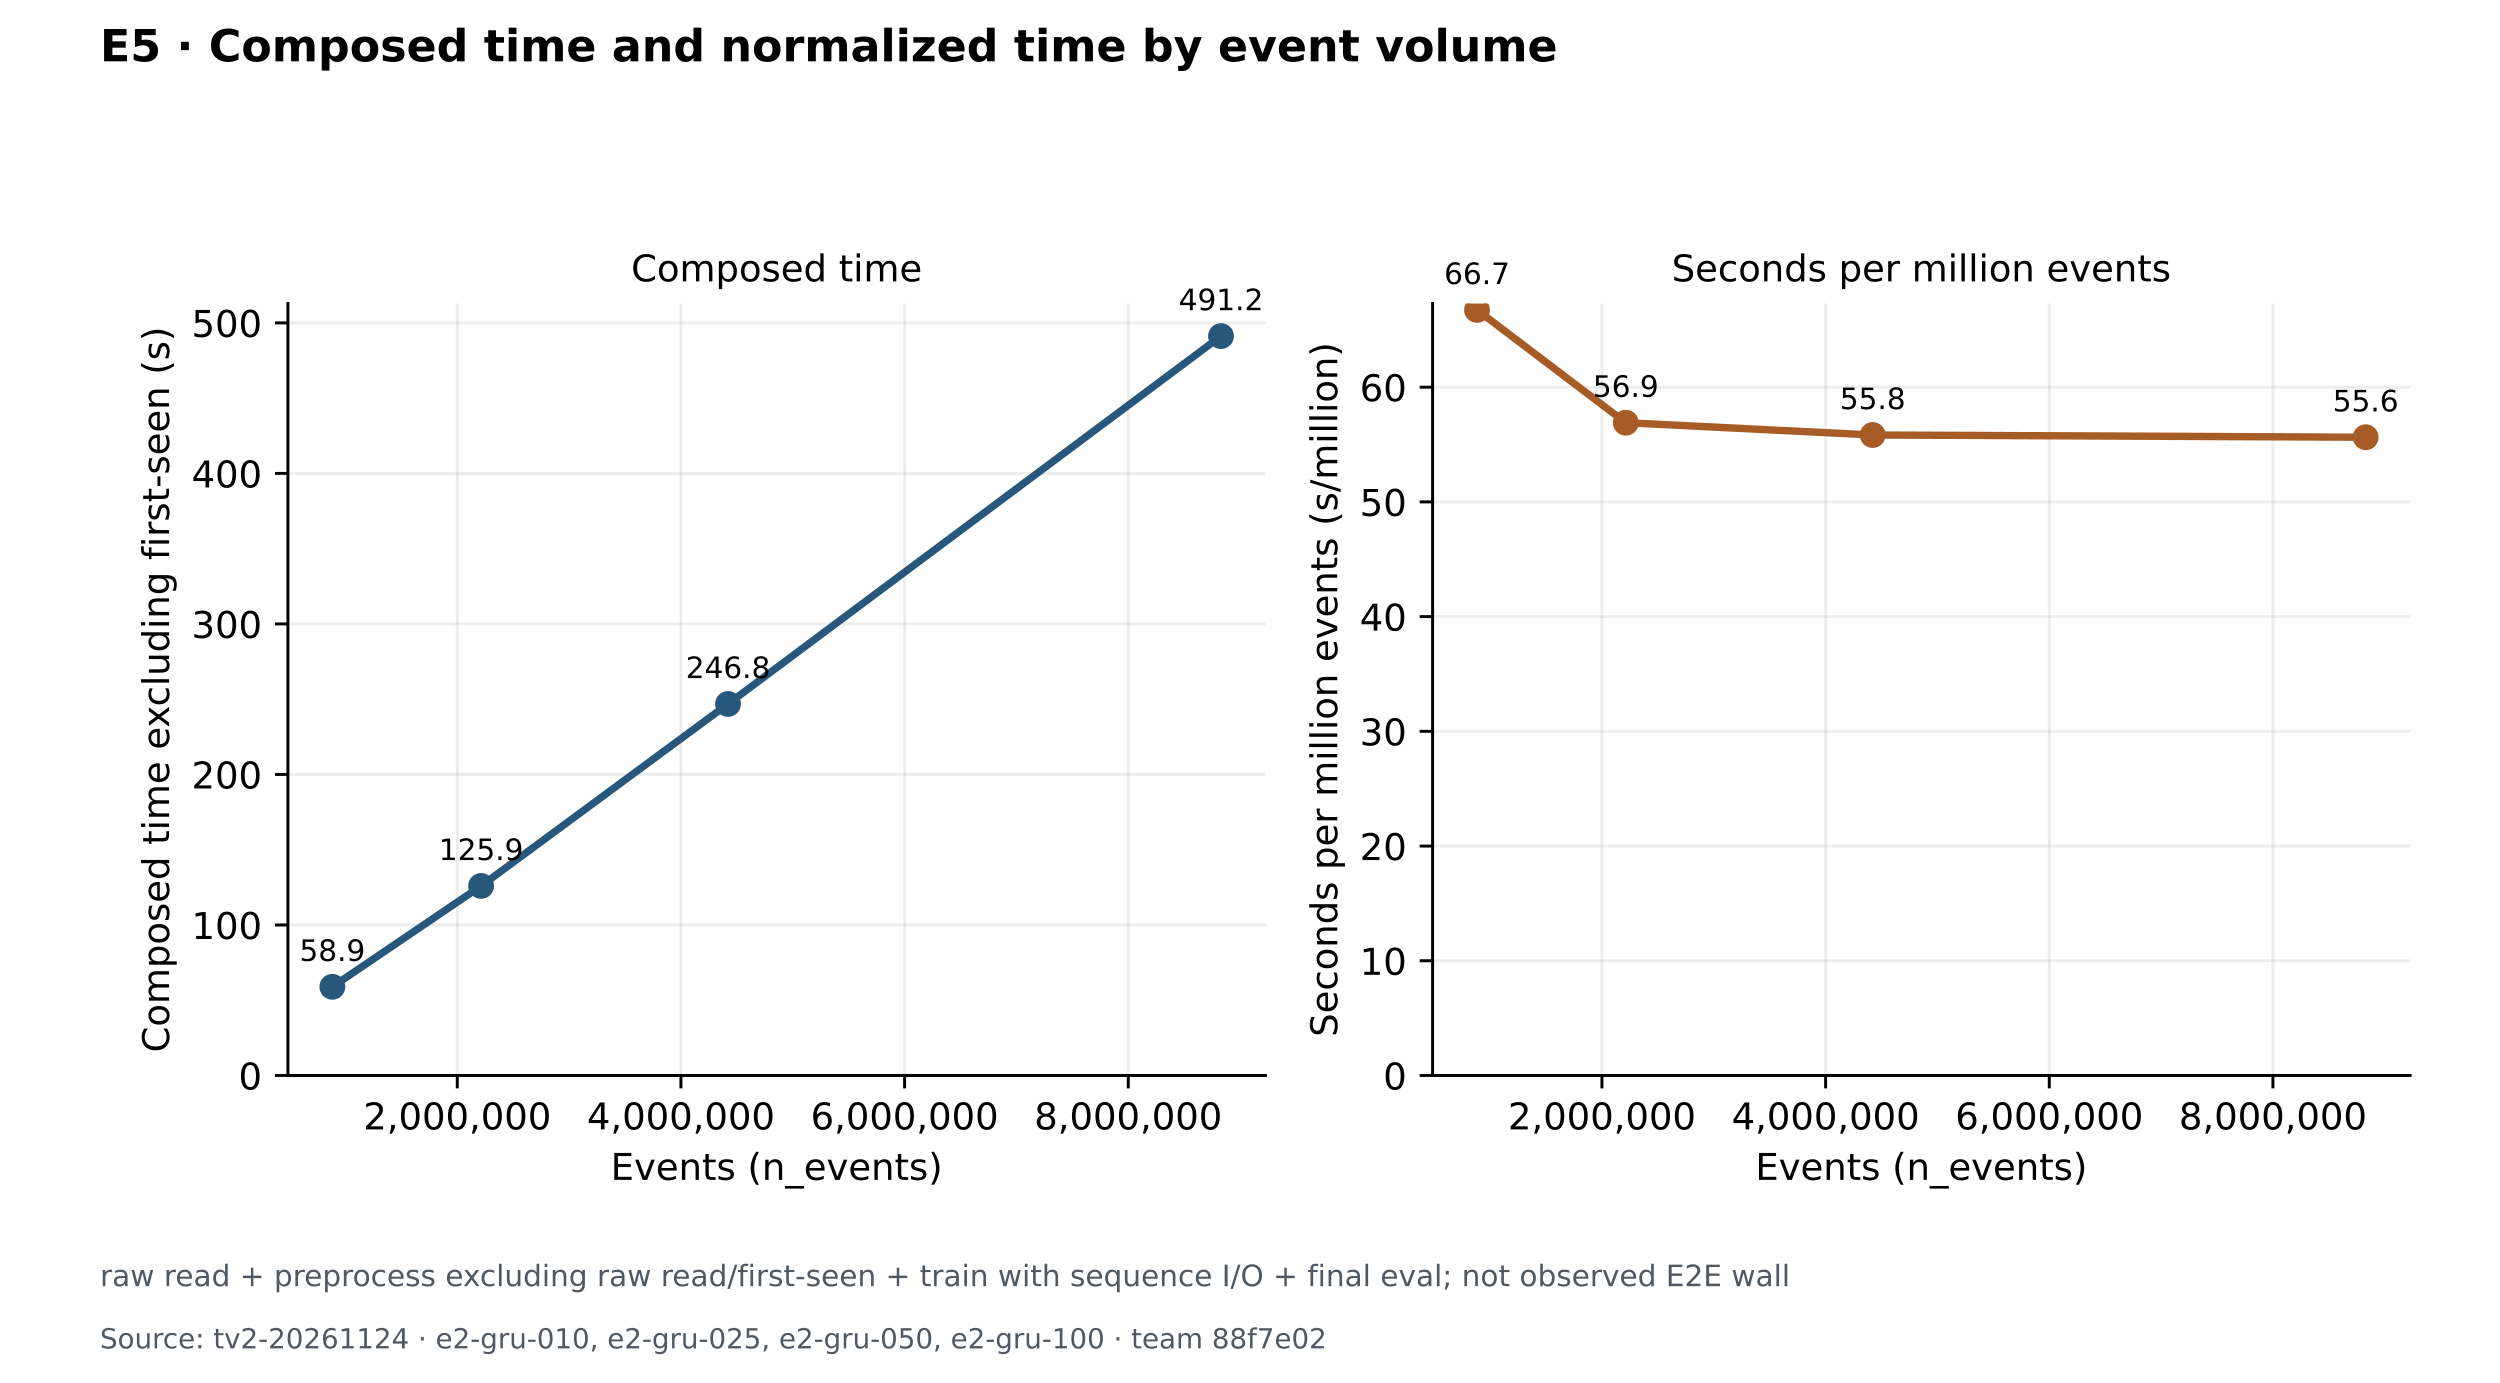
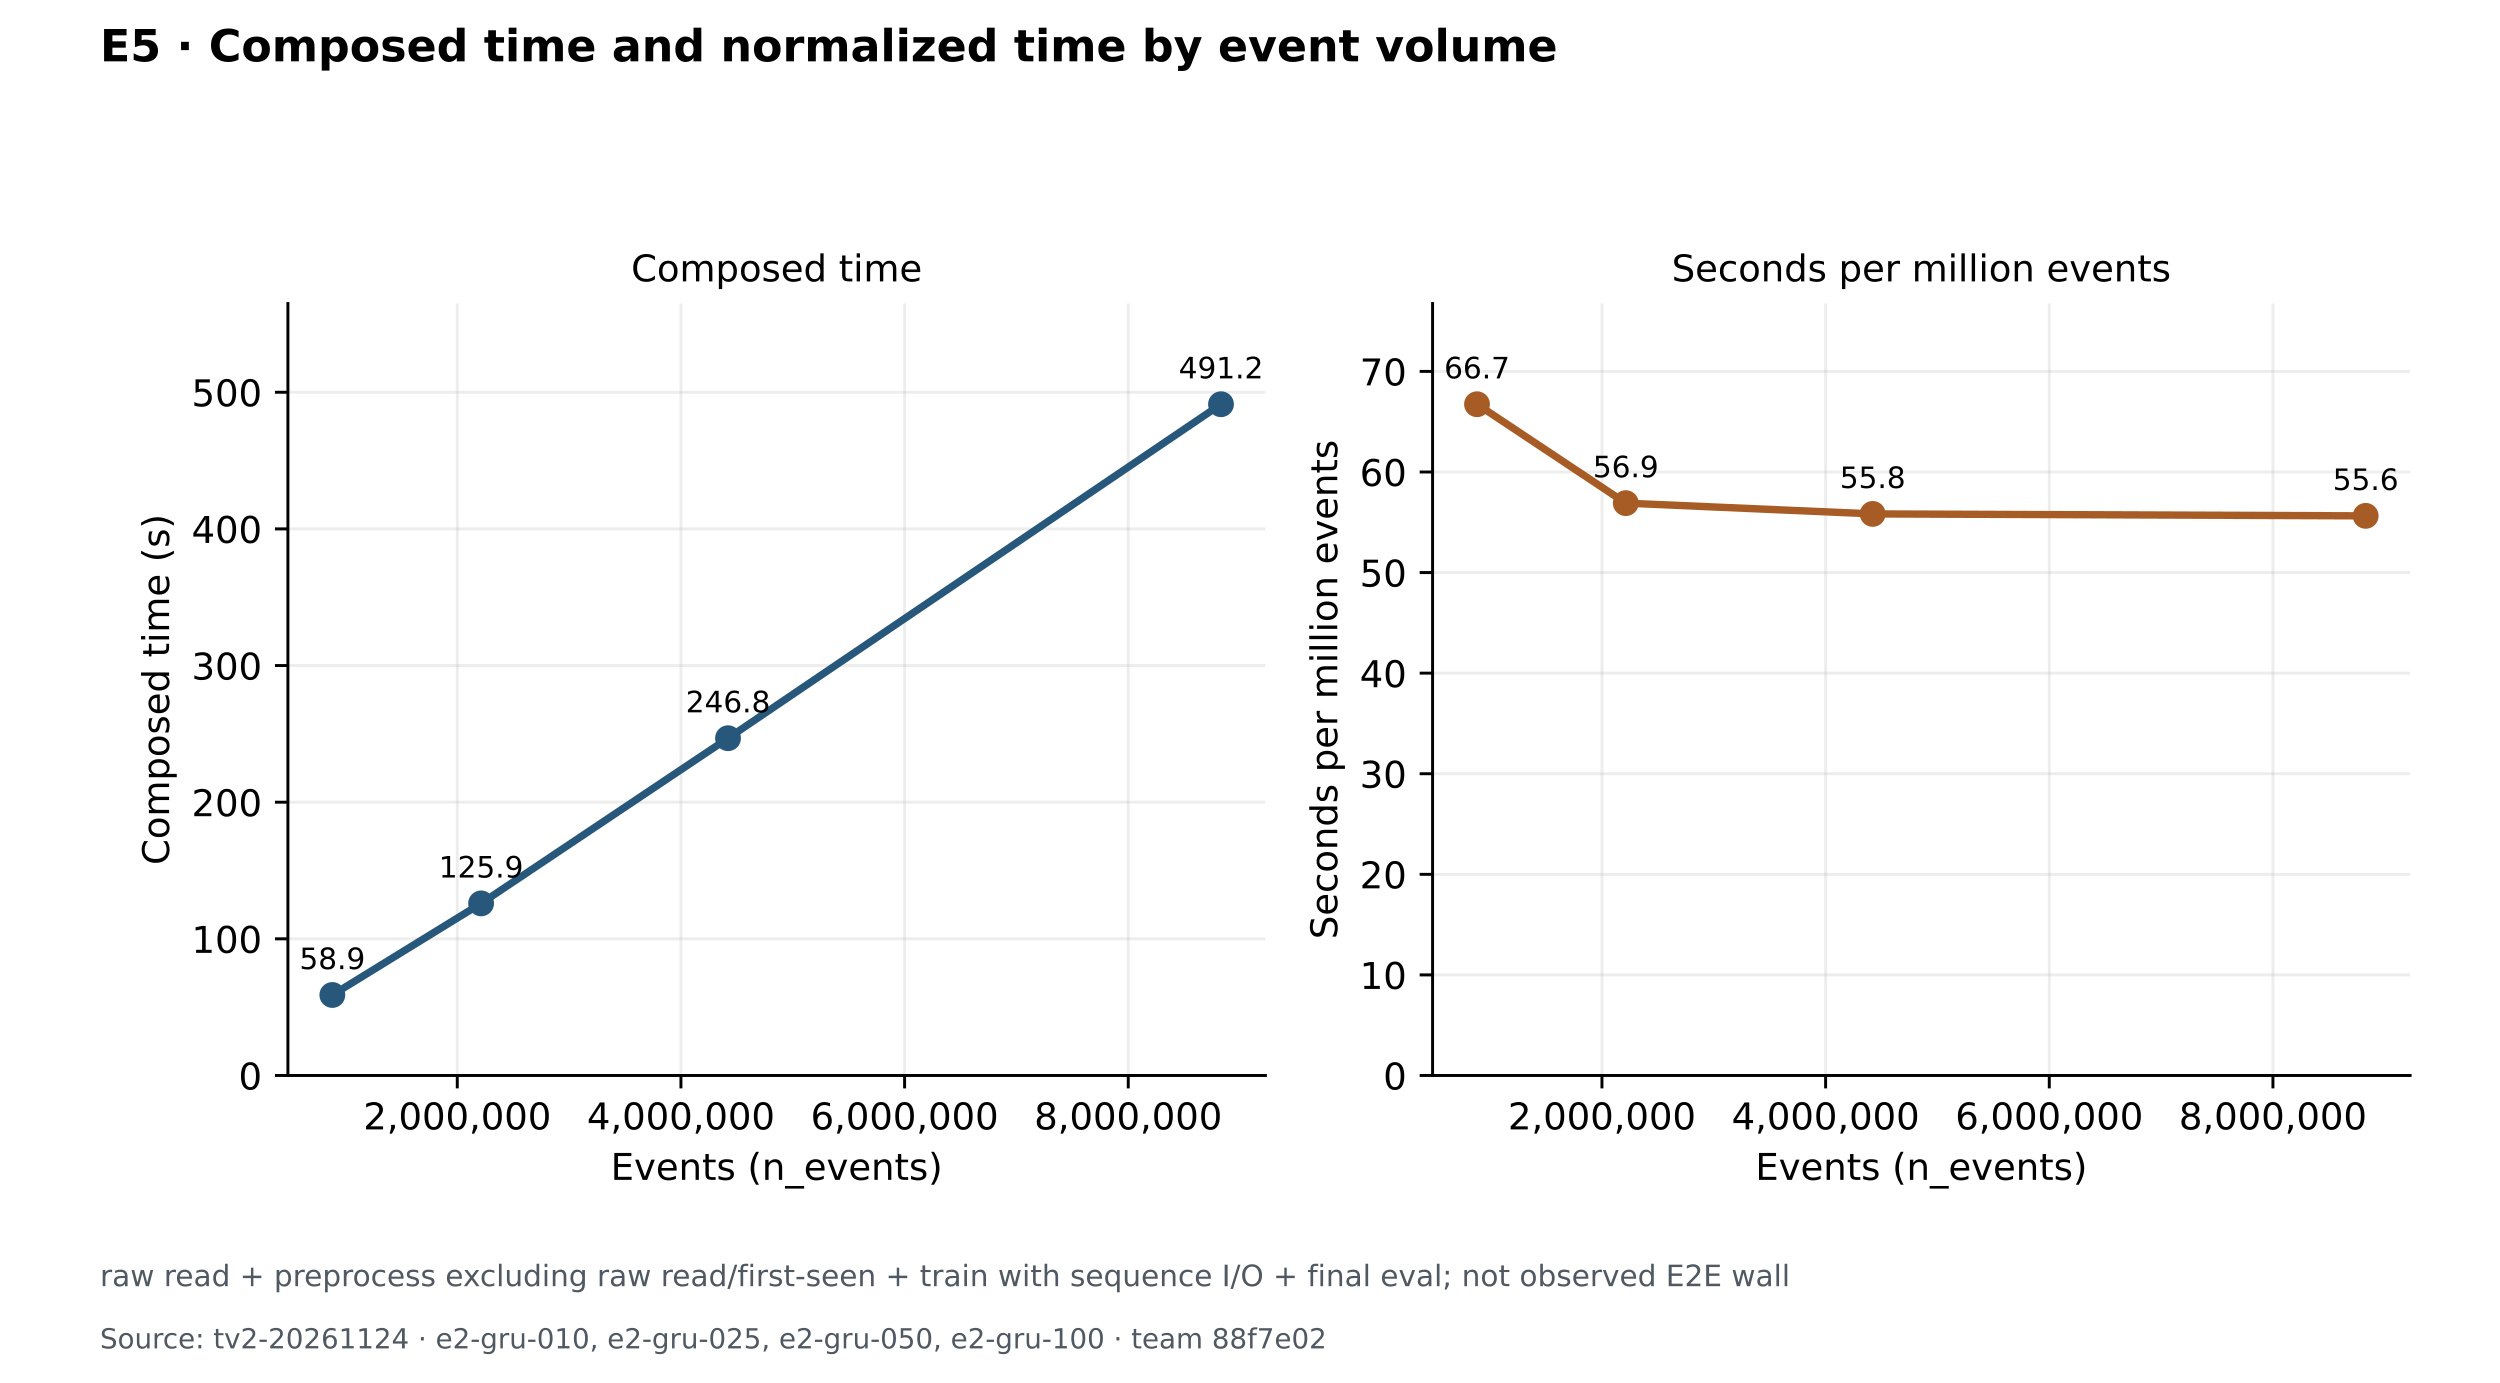
<svg xmlns="http://www.w3.org/2000/svg" xmlns:xlink="http://www.w3.org/1999/xlink" width="676.8pt" height="374.4pt" viewBox="0 0 676.8 374.4" version="1.1">
  <defs>
    <style type="text/css">*{stroke-linejoin: round; stroke-linecap: butt}</style>
  </defs>
  <g id="figure_1">
    <g id="patch_1">
      <path d="M 0 374.4 L 676.8 374.4 L 676.8 0 L 0 0 z " style="fill: #ffffff" />
    </g>
    <g id="axes_1">
      <g id="patch_2">
        <path d="M 77.942 291.155 L 342.577 291.155 L 342.577 82.176 L 77.942 82.176 z " style="fill: #ffffff" />
      </g>
      <g id="matplotlib.axis_1">
        <g id="xtick_1">
          <g id="line2d_1">
            <path d="M 123.793 291.155 L 123.793 82.176 " clip-path="url(#p7ad2aeffd7)" style="fill: none; stroke: #b0b0b0; stroke-opacity: 0.22; stroke-width: 0.8; stroke-linecap: square" />
          </g>
          <g id="line2d_2">
            <defs>
              <path id="mb6811b86c1" d="M 0 0 L 0 3.5 " style="stroke: #000000; stroke-width: 0.8" />
            </defs>
            <g>
              <use xlink:href="#mb6811b86c1" x="123.793" y="291.155" style="stroke: #000000; stroke-width: 0.8" />
            </g>
          </g>
          <g id="text_1">
-             <text style="font: 10px 'DejaVu Sans', 'Bitstream Vera Sans', 'Computer Modern Sans Serif', 'Lucida Grande', 'Verdana', 'Geneva', 'Lucid', 'Arial', 'Helvetica', 'Avant Garde', sans-serif; text-anchor: middle" x="123.793" y="305.753" transform="rotate(-0 123.7933 305.7532)">2,000,000</text>
+             <text style="font-size: 10px; font-family: 'DejaVu Sans', 'Bitstream Vera Sans', 'Computer Modern Sans Serif', 'Lucida Grande', 'Verdana', 'Geneva', 'Lucid', 'Arial', 'Helvetica', 'Avant Garde', sans-serif; text-anchor: middle" x="123.793" y="305.753" transform="rotate(-0 123.7933 305.7532)">2,000,000</text>
          </g>
        </g>
        <g id="xtick_2">
          <g id="line2d_3">
            <path d="M 184.342 291.155 L 184.342 82.176 " clip-path="url(#p7ad2aeffd7)" style="fill: none; stroke: #b0b0b0; stroke-opacity: 0.22; stroke-width: 0.8; stroke-linecap: square" />
          </g>
          <g id="line2d_4">
            <g>
              <use xlink:href="#mb6811b86c1" x="184.342" y="291.155" style="stroke: #000000; stroke-width: 0.8" />
            </g>
          </g>
          <g id="text_2">
-             <text style="font: 10px 'DejaVu Sans', 'Bitstream Vera Sans', 'Computer Modern Sans Serif', 'Lucida Grande', 'Verdana', 'Geneva', 'Lucid', 'Arial', 'Helvetica', 'Avant Garde', sans-serif; text-anchor: middle" x="184.342" y="305.753" transform="rotate(-0 184.3424 305.7532)">4,000,000</text>
+             <text style="font-size: 10px; font-family: 'DejaVu Sans', 'Bitstream Vera Sans', 'Computer Modern Sans Serif', 'Lucida Grande', 'Verdana', 'Geneva', 'Lucid', 'Arial', 'Helvetica', 'Avant Garde', sans-serif; text-anchor: middle" x="184.342" y="305.753" transform="rotate(-0 184.3424 305.7532)">4,000,000</text>
          </g>
        </g>
        <g id="xtick_3">
          <g id="line2d_5">
            <path d="M 244.892 291.155 L 244.892 82.176 " clip-path="url(#p7ad2aeffd7)" style="fill: none; stroke: #b0b0b0; stroke-opacity: 0.22; stroke-width: 0.8; stroke-linecap: square" />
          </g>
          <g id="line2d_6">
            <g>
              <use xlink:href="#mb6811b86c1" x="244.892" y="291.155" style="stroke: #000000; stroke-width: 0.8" />
            </g>
          </g>
          <g id="text_3">
-             <text style="font: 10px 'DejaVu Sans', 'Bitstream Vera Sans', 'Computer Modern Sans Serif', 'Lucida Grande', 'Verdana', 'Geneva', 'Lucid', 'Arial', 'Helvetica', 'Avant Garde', sans-serif; text-anchor: middle" x="244.892" y="305.753" transform="rotate(-0 244.8915 305.7532)">6,000,000</text>
+             <text style="font-size: 10px; font-family: 'DejaVu Sans', 'Bitstream Vera Sans', 'Computer Modern Sans Serif', 'Lucida Grande', 'Verdana', 'Geneva', 'Lucid', 'Arial', 'Helvetica', 'Avant Garde', sans-serif; text-anchor: middle" x="244.892" y="305.753" transform="rotate(-0 244.8915 305.7532)">6,000,000</text>
          </g>
        </g>
        <g id="xtick_4">
          <g id="line2d_7">
            <path d="M 305.441 291.155 L 305.441 82.176 " clip-path="url(#p7ad2aeffd7)" style="fill: none; stroke: #b0b0b0; stroke-opacity: 0.22; stroke-width: 0.8; stroke-linecap: square" />
          </g>
          <g id="line2d_8">
            <g>
              <use xlink:href="#mb6811b86c1" x="305.441" y="291.155" style="stroke: #000000; stroke-width: 0.8" />
            </g>
          </g>
          <g id="text_4">
-             <text style="font: 10px 'DejaVu Sans', 'Bitstream Vera Sans', 'Computer Modern Sans Serif', 'Lucida Grande', 'Verdana', 'Geneva', 'Lucid', 'Arial', 'Helvetica', 'Avant Garde', sans-serif; text-anchor: middle" x="305.441" y="305.753" transform="rotate(-0 305.4406 305.7532)">8,000,000</text>
+             <text style="font-size: 10px; font-family: 'DejaVu Sans', 'Bitstream Vera Sans', 'Computer Modern Sans Serif', 'Lucida Grande', 'Verdana', 'Geneva', 'Lucid', 'Arial', 'Helvetica', 'Avant Garde', sans-serif; text-anchor: middle" x="305.441" y="305.753" transform="rotate(-0 305.4406 305.7532)">8,000,000</text>
          </g>
        </g>
        <g id="text_5">
-           <text style="font: 10px 'DejaVu Sans', 'Bitstream Vera Sans', 'Computer Modern Sans Serif', 'Lucida Grande', 'Verdana', 'Geneva', 'Lucid', 'Arial', 'Helvetica', 'Avant Garde', sans-serif; text-anchor: middle" x="210.259" y="319.42" transform="rotate(-0 210.2593 319.4204)">Events (n_events)</text>
+           <text style="font-size: 10px; font-family: 'DejaVu Sans', 'Bitstream Vera Sans', 'Computer Modern Sans Serif', 'Lucida Grande', 'Verdana', 'Geneva', 'Lucid', 'Arial', 'Helvetica', 'Avant Garde', sans-serif; text-anchor: middle" x="210.259" y="319.42" transform="rotate(-0 210.2593 319.4204)">Events (n_events)</text>
        </g>
      </g>
      <g id="matplotlib.axis_2">
        <g id="ytick_1">
          <g id="line2d_9">
            <path d="M 77.942 291.155 L 342.577 291.155 " clip-path="url(#p7ad2aeffd7)" style="fill: none; stroke: #b0b0b0; stroke-opacity: 0.22; stroke-width: 0.8; stroke-linecap: square" />
          </g>
          <g id="line2d_10">
            <defs>
              <path id="m4d95fca55f" d="M 0 0 L -3.5 0 " style="stroke: #000000; stroke-width: 0.8" />
            </defs>
            <g>
              <use xlink:href="#m4d95fca55f" x="77.942" y="291.155" style="stroke: #000000; stroke-width: 0.8" />
            </g>
          </g>
          <g id="text_6">
-             <text style="font: 10px 'DejaVu Sans', 'Bitstream Vera Sans', 'Computer Modern Sans Serif', 'Lucida Grande', 'Verdana', 'Geneva', 'Lucid', 'Arial', 'Helvetica', 'Avant Garde', sans-serif; text-anchor: end" x="70.942" y="294.954" transform="rotate(-0 70.942 294.954)">0</text>
+             <text style="font-size: 10px; font-family: 'DejaVu Sans', 'Bitstream Vera Sans', 'Computer Modern Sans Serif', 'Lucida Grande', 'Verdana', 'Geneva', 'Lucid', 'Arial', 'Helvetica', 'Avant Garde', sans-serif; text-anchor: end" x="70.942" y="294.954" transform="rotate(-0 70.942 294.954)">0</text>
          </g>
        </g>
        <g id="ytick_2">
          <g id="line2d_11">
-             <path d="M 77.942 250.407 L 342.577 250.407 " clip-path="url(#p7ad2aeffd7)" style="fill: none; stroke: #b0b0b0; stroke-opacity: 0.22; stroke-width: 0.8; stroke-linecap: square" />
+             <path d="M 77.942 254.162 L 342.577 254.162 " clip-path="url(#p7ad2aeffd7)" style="fill: none; stroke: #b0b0b0; stroke-opacity: 0.22; stroke-width: 0.8; stroke-linecap: square" />
          </g>
          <g id="line2d_12">
            <g>
-               <use xlink:href="#m4d95fca55f" x="77.942" y="250.407" style="stroke: #000000; stroke-width: 0.8" />
+               <use xlink:href="#m4d95fca55f" x="77.942" y="254.162" style="stroke: #000000; stroke-width: 0.8" />
            </g>
          </g>
          <g id="text_7">
-             <text style="font: 10px 'DejaVu Sans', 'Bitstream Vera Sans', 'Computer Modern Sans Serif', 'Lucida Grande', 'Verdana', 'Geneva', 'Lucid', 'Arial', 'Helvetica', 'Avant Garde', sans-serif; text-anchor: end" x="70.942" y="254.206" transform="rotate(-0 70.942 254.2058)">100</text>
+             <text style="font-size: 10px; font-family: 'DejaVu Sans', 'Bitstream Vera Sans', 'Computer Modern Sans Serif', 'Lucida Grande', 'Verdana', 'Geneva', 'Lucid', 'Arial', 'Helvetica', 'Avant Garde', sans-serif; text-anchor: end" x="70.942" y="257.962" transform="rotate(-0 70.942 257.9616)">100</text>
          </g>
        </g>
        <g id="ytick_3">
          <g id="line2d_13">
-             <path d="M 77.942 209.658 L 342.577 209.658 " clip-path="url(#p7ad2aeffd7)" style="fill: none; stroke: #b0b0b0; stroke-opacity: 0.22; stroke-width: 0.8; stroke-linecap: square" />
+             <path d="M 77.942 217.17 L 342.577 217.17 " clip-path="url(#p7ad2aeffd7)" style="fill: none; stroke: #b0b0b0; stroke-opacity: 0.22; stroke-width: 0.8; stroke-linecap: square" />
          </g>
          <g id="line2d_14">
            <g>
-               <use xlink:href="#m4d95fca55f" x="77.942" y="209.658" style="stroke: #000000; stroke-width: 0.8" />
+               <use xlink:href="#m4d95fca55f" x="77.942" y="217.17" style="stroke: #000000; stroke-width: 0.8" />
            </g>
          </g>
          <g id="text_8">
-             <text style="font: 10px 'DejaVu Sans', 'Bitstream Vera Sans', 'Computer Modern Sans Serif', 'Lucida Grande', 'Verdana', 'Geneva', 'Lucid', 'Arial', 'Helvetica', 'Avant Garde', sans-serif; text-anchor: end" x="70.942" y="213.458" transform="rotate(-0 70.942 213.4577)">200</text>
+             <text style="font-size: 10px; font-family: 'DejaVu Sans', 'Bitstream Vera Sans', 'Computer Modern Sans Serif', 'Lucida Grande', 'Verdana', 'Geneva', 'Lucid', 'Arial', 'Helvetica', 'Avant Garde', sans-serif; text-anchor: end" x="70.942" y="220.969" transform="rotate(-0 70.942 220.9693)">200</text>
          </g>
        </g>
        <g id="ytick_4">
          <g id="line2d_15">
-             <path d="M 77.942 168.91 L 342.577 168.91 " clip-path="url(#p7ad2aeffd7)" style="fill: none; stroke: #b0b0b0; stroke-opacity: 0.22; stroke-width: 0.8; stroke-linecap: square" />
+             <path d="M 77.942 180.178 L 342.577 180.178 " clip-path="url(#p7ad2aeffd7)" style="fill: none; stroke: #b0b0b0; stroke-opacity: 0.22; stroke-width: 0.8; stroke-linecap: square" />
          </g>
          <g id="line2d_16">
            <g>
-               <use xlink:href="#m4d95fca55f" x="77.942" y="168.91" style="stroke: #000000; stroke-width: 0.8" />
+               <use xlink:href="#m4d95fca55f" x="77.942" y="180.178" style="stroke: #000000; stroke-width: 0.8" />
            </g>
          </g>
          <g id="text_9">
-             <text style="font: 10px 'DejaVu Sans', 'Bitstream Vera Sans', 'Computer Modern Sans Serif', 'Lucida Grande', 'Verdana', 'Geneva', 'Lucid', 'Arial', 'Helvetica', 'Avant Garde', sans-serif; text-anchor: end" x="70.942" y="172.71" transform="rotate(-0 70.942 172.7096)">300</text>
+             <text style="font-size: 10px; font-family: 'DejaVu Sans', 'Bitstream Vera Sans', 'Computer Modern Sans Serif', 'Lucida Grande', 'Verdana', 'Geneva', 'Lucid', 'Arial', 'Helvetica', 'Avant Garde', sans-serif; text-anchor: end" x="70.942" y="183.977" transform="rotate(-0 70.942 183.977)">300</text>
          </g>
        </g>
        <g id="ytick_5">
          <g id="line2d_17">
-             <path d="M 77.942 128.162 L 342.577 128.162 " clip-path="url(#p7ad2aeffd7)" style="fill: none; stroke: #b0b0b0; stroke-opacity: 0.22; stroke-width: 0.8; stroke-linecap: square" />
+             <path d="M 77.942 143.185 L 342.577 143.185 " clip-path="url(#p7ad2aeffd7)" style="fill: none; stroke: #b0b0b0; stroke-opacity: 0.22; stroke-width: 0.8; stroke-linecap: square" />
          </g>
          <g id="line2d_18">
            <g>
-               <use xlink:href="#m4d95fca55f" x="77.942" y="128.162" style="stroke: #000000; stroke-width: 0.8" />
+               <use xlink:href="#m4d95fca55f" x="77.942" y="143.185" style="stroke: #000000; stroke-width: 0.8" />
            </g>
          </g>
          <g id="text_10">
-             <text style="font: 10px 'DejaVu Sans', 'Bitstream Vera Sans', 'Computer Modern Sans Serif', 'Lucida Grande', 'Verdana', 'Geneva', 'Lucid', 'Arial', 'Helvetica', 'Avant Garde', sans-serif; text-anchor: end" x="70.942" y="131.961" transform="rotate(-0 70.942 131.9614)">400</text>
+             <text style="font-size: 10px; font-family: 'DejaVu Sans', 'Bitstream Vera Sans', 'Computer Modern Sans Serif', 'Lucida Grande', 'Verdana', 'Geneva', 'Lucid', 'Arial', 'Helvetica', 'Avant Garde', sans-serif; text-anchor: end" x="70.942" y="146.985" transform="rotate(-0 70.942 146.9846)">400</text>
          </g>
        </g>
        <g id="ytick_6">
          <g id="line2d_19">
-             <path d="M 77.942 87.414 L 342.577 87.414 " clip-path="url(#p7ad2aeffd7)" style="fill: none; stroke: #b0b0b0; stroke-opacity: 0.22; stroke-width: 0.8; stroke-linecap: square" />
+             <path d="M 77.942 106.193 L 342.577 106.193 " clip-path="url(#p7ad2aeffd7)" style="fill: none; stroke: #b0b0b0; stroke-opacity: 0.22; stroke-width: 0.8; stroke-linecap: square" />
          </g>
          <g id="line2d_20">
            <g>
-               <use xlink:href="#m4d95fca55f" x="77.942" y="87.414" style="stroke: #000000; stroke-width: 0.8" />
+               <use xlink:href="#m4d95fca55f" x="77.942" y="106.193" style="stroke: #000000; stroke-width: 0.8" />
            </g>
          </g>
          <g id="text_11">
-             <text style="font: 10px 'DejaVu Sans', 'Bitstream Vera Sans', 'Computer Modern Sans Serif', 'Lucida Grande', 'Verdana', 'Geneva', 'Lucid', 'Arial', 'Helvetica', 'Avant Garde', sans-serif; text-anchor: end" x="70.942" y="91.213" transform="rotate(-0 70.942 91.21331)">500</text>
+             <text style="font-size: 10px; font-family: 'DejaVu Sans', 'Bitstream Vera Sans', 'Computer Modern Sans Serif', 'Lucida Grande', 'Verdana', 'Geneva', 'Lucid', 'Arial', 'Helvetica', 'Avant Garde', sans-serif; text-anchor: end" x="70.942" y="109.992" transform="rotate(-0 70.942 109.9923)">500</text>
          </g>
        </g>
        <g id="text_12">
-           <text style="font: 10px 'DejaVu Sans', 'Bitstream Vera Sans', 'Computer Modern Sans Serif', 'Lucida Grande', 'Verdana', 'Geneva', 'Lucid', 'Arial', 'Helvetica', 'Avant Garde', sans-serif; text-anchor: middle" x="45.775" y="186.665" transform="rotate(-90 45.77481 186.6654)">Composed time excluding first-seen (s)</text>
+           <text style="font-size: 10px; font-family: 'DejaVu Sans', 'Bitstream Vera Sans', 'Computer Modern Sans Serif', 'Lucida Grande', 'Verdana', 'Geneva', 'Lucid', 'Arial', 'Helvetica', 'Avant Garde', sans-serif; text-anchor: middle" x="45.775" y="186.665" transform="rotate(-90 45.77481 186.6654)">Composed time (s)</text>
        </g>
      </g>
      <g id="line2d_21">
-         <path d="M 89.971 267.148 L 130.246 239.84 L 197.089 190.575 L 330.548 90.984 " clip-path="url(#p7ad2aeffd7)" style="fill: none; stroke: #27577a; stroke-width: 2; stroke-linecap: square" />
+         <path d="M 89.971 269.361 L 130.246 244.569 L 197.089 199.846 L 330.548 109.434 " clip-path="url(#p7ad2aeffd7)" style="fill: none; stroke: #27577a; stroke-width: 2; stroke-linecap: square" />
        <defs>
          <path id="mb4e2f2e528" d="M 0 3 C 0.796 3 1.559 2.684 2.121 2.121 C 2.684 1.559 3 0.796 3 0 C 3 -0.796 2.684 -1.559 2.121 -2.121 C 1.559 -2.684 0.796 -3 0 -3 C -0.796 -3 -1.559 -2.684 -2.121 -2.121 C -2.684 -1.559 -3 -0.796 -3 0 C -3 0.796 -2.684 1.559 -2.121 2.121 C -1.559 2.684 -0.796 3 0 3 z " style="stroke: #27577a" />
        </defs>
        <g clip-path="url(#p7ad2aeffd7)">
-           <use xlink:href="#mb4e2f2e528" x="89.971" y="267.148" style="fill: #27577a; stroke: #27577a" />
-           <use xlink:href="#mb4e2f2e528" x="130.246" y="239.84" style="fill: #27577a; stroke: #27577a" />
-           <use xlink:href="#mb4e2f2e528" x="197.089" y="190.575" style="fill: #27577a; stroke: #27577a" />
-           <use xlink:href="#mb4e2f2e528" x="330.548" y="90.984" style="fill: #27577a; stroke: #27577a" />
+           <use xlink:href="#mb4e2f2e528" x="89.971" y="269.361" style="fill: #27577a; stroke: #27577a" />
+           <use xlink:href="#mb4e2f2e528" x="130.246" y="244.569" style="fill: #27577a; stroke: #27577a" />
+           <use xlink:href="#mb4e2f2e528" x="197.089" y="199.846" style="fill: #27577a; stroke: #27577a" />
+           <use xlink:href="#mb4e2f2e528" x="330.548" y="109.434" style="fill: #27577a; stroke: #27577a" />
        </g>
      </g>
      <g id="patch_3">
        <path d="M 77.942 291.155 L 77.942 82.176 " style="fill: none; stroke: #000000; stroke-width: 0.8; stroke-linejoin: miter; stroke-linecap: square" />
      </g>
      <g id="patch_4">
        <path d="M 77.942 291.155 L 342.577 291.155 " style="fill: none; stroke: #000000; stroke-width: 0.8; stroke-linejoin: miter; stroke-linecap: square" />
      </g>
      <g id="text_13">
-         <text style="font: 8px 'DejaVu Sans', 'Bitstream Vera Sans', 'Computer Modern Sans Serif', 'Lucida Grande', 'Verdana', 'Geneva', 'Lucid', 'Arial', 'Helvetica', 'Avant Garde', sans-serif; text-anchor: middle" x="89.971" y="260.148" transform="rotate(-0 89.97084 260.1482)">58.9</text>
+         <text style="font-size: 8px; font-family: 'DejaVu Sans', 'Bitstream Vera Sans', 'Computer Modern Sans Serif', 'Lucida Grande', 'Verdana', 'Geneva', 'Lucid', 'Arial', 'Helvetica', 'Avant Garde', sans-serif; text-anchor: middle" x="89.971" y="262.361" transform="rotate(-0 89.97084 262.3609)">58.9</text>
      </g>
      <g id="text_14">
-         <text style="font: 8px 'DejaVu Sans', 'Bitstream Vera Sans', 'Computer Modern Sans Serif', 'Lucida Grande', 'Verdana', 'Geneva', 'Lucid', 'Arial', 'Helvetica', 'Avant Garde', sans-serif; text-anchor: middle" x="130.246" y="232.84" transform="rotate(-0 130.246 232.8397)">125.9</text>
+         <text style="font-size: 8px; font-family: 'DejaVu Sans', 'Bitstream Vera Sans', 'Computer Modern Sans Serif', 'Lucida Grande', 'Verdana', 'Geneva', 'Lucid', 'Arial', 'Helvetica', 'Avant Garde', sans-serif; text-anchor: middle" x="130.246" y="237.569" transform="rotate(-0 130.246 237.5694)">125.9</text>
      </g>
      <g id="text_15">
-         <text style="font: 8px 'DejaVu Sans', 'Bitstream Vera Sans', 'Computer Modern Sans Serif', 'Lucida Grande', 'Verdana', 'Geneva', 'Lucid', 'Arial', 'Helvetica', 'Avant Garde', sans-serif; text-anchor: middle" x="197.089" y="183.575" transform="rotate(-0 197.0891 183.5753)">246.8</text>
+         <text style="font-size: 8px; font-family: 'DejaVu Sans', 'Bitstream Vera Sans', 'Computer Modern Sans Serif', 'Lucida Grande', 'Verdana', 'Geneva', 'Lucid', 'Arial', 'Helvetica', 'Avant Garde', sans-serif; text-anchor: middle" x="197.089" y="192.846" transform="rotate(-0 197.0891 192.8458)">246.8</text>
      </g>
      <g id="text_16">
-         <text style="font: 8px 'DejaVu Sans', 'Bitstream Vera Sans', 'Computer Modern Sans Serif', 'Lucida Grande', 'Verdana', 'Geneva', 'Lucid', 'Arial', 'Helvetica', 'Avant Garde', sans-serif; text-anchor: middle" x="330.548" y="83.984" transform="rotate(-0 330.5478 83.9842)">491.2</text>
+         <text style="font-size: 8px; font-family: 'DejaVu Sans', 'Bitstream Vera Sans', 'Computer Modern Sans Serif', 'Lucida Grande', 'Verdana', 'Geneva', 'Lucid', 'Arial', 'Helvetica', 'Avant Garde', sans-serif; text-anchor: middle" x="330.548" y="102.434" transform="rotate(-0 330.5478 102.4341)">491.2</text>
      </g>
      <g id="text_17">
-         <text style="font: 10px 'DejaVu Sans', 'Bitstream Vera Sans', 'Computer Modern Sans Serif', 'Lucida Grande', 'Verdana', 'Geneva', 'Lucid', 'Arial', 'Helvetica', 'Avant Garde', sans-serif; text-anchor: middle" x="210.259" y="76.176" transform="rotate(-0 210.2593 76.176)">Composed time</text>
+         <text style="font-size: 10px; font-family: 'DejaVu Sans', 'Bitstream Vera Sans', 'Computer Modern Sans Serif', 'Lucida Grande', 'Verdana', 'Geneva', 'Lucid', 'Arial', 'Helvetica', 'Avant Garde', sans-serif; text-anchor: middle" x="210.259" y="76.176" transform="rotate(-0 210.2593 76.176)">Composed time</text>
      </g>
    </g>
    <g id="axes_2">
      <g id="patch_5">
        <path d="M 387.829 291.155 L 652.464 291.155 L 652.464 82.176 L 387.829 82.176 z " style="fill: #ffffff" />
      </g>
      <g id="matplotlib.axis_3">
        <g id="xtick_5">
          <g id="line2d_22">
            <path d="M 433.681 291.155 L 433.681 82.176 " clip-path="url(#pb4ece4cae8)" style="fill: none; stroke: #b0b0b0; stroke-opacity: 0.22; stroke-width: 0.8; stroke-linecap: square" />
          </g>
          <g id="line2d_23">
            <g>
              <use xlink:href="#mb6811b86c1" x="433.681" y="291.155" style="stroke: #000000; stroke-width: 0.8" />
            </g>
          </g>
          <g id="text_18">
-             <text style="font: 10px 'DejaVu Sans', 'Bitstream Vera Sans', 'Computer Modern Sans Serif', 'Lucida Grande', 'Verdana', 'Geneva', 'Lucid', 'Arial', 'Helvetica', 'Avant Garde', sans-serif; text-anchor: middle" x="433.681" y="305.753" transform="rotate(-0 433.6807 305.7532)">2,000,000</text>
+             <text style="font-size: 10px; font-family: 'DejaVu Sans', 'Bitstream Vera Sans', 'Computer Modern Sans Serif', 'Lucida Grande', 'Verdana', 'Geneva', 'Lucid', 'Arial', 'Helvetica', 'Avant Garde', sans-serif; text-anchor: middle" x="433.681" y="305.753" transform="rotate(-0 433.6807 305.7532)">2,000,000</text>
          </g>
        </g>
        <g id="xtick_6">
          <g id="line2d_24">
            <path d="M 494.23 291.155 L 494.23 82.176 " clip-path="url(#pb4ece4cae8)" style="fill: none; stroke: #b0b0b0; stroke-opacity: 0.22; stroke-width: 0.8; stroke-linecap: square" />
          </g>
          <g id="line2d_25">
            <g>
              <use xlink:href="#mb6811b86c1" x="494.23" y="291.155" style="stroke: #000000; stroke-width: 0.8" />
            </g>
          </g>
          <g id="text_19">
-             <text style="font: 10px 'DejaVu Sans', 'Bitstream Vera Sans', 'Computer Modern Sans Serif', 'Lucida Grande', 'Verdana', 'Geneva', 'Lucid', 'Arial', 'Helvetica', 'Avant Garde', sans-serif; text-anchor: middle" x="494.23" y="305.753" transform="rotate(-0 494.2298 305.7532)">4,000,000</text>
+             <text style="font-size: 10px; font-family: 'DejaVu Sans', 'Bitstream Vera Sans', 'Computer Modern Sans Serif', 'Lucida Grande', 'Verdana', 'Geneva', 'Lucid', 'Arial', 'Helvetica', 'Avant Garde', sans-serif; text-anchor: middle" x="494.23" y="305.753" transform="rotate(-0 494.2298 305.7532)">4,000,000</text>
          </g>
        </g>
        <g id="xtick_7">
          <g id="line2d_26">
            <path d="M 554.779 291.155 L 554.779 82.176 " clip-path="url(#pb4ece4cae8)" style="fill: none; stroke: #b0b0b0; stroke-opacity: 0.22; stroke-width: 0.8; stroke-linecap: square" />
          </g>
          <g id="line2d_27">
            <g>
              <use xlink:href="#mb6811b86c1" x="554.779" y="291.155" style="stroke: #000000; stroke-width: 0.8" />
            </g>
          </g>
          <g id="text_20">
-             <text style="font: 10px 'DejaVu Sans', 'Bitstream Vera Sans', 'Computer Modern Sans Serif', 'Lucida Grande', 'Verdana', 'Geneva', 'Lucid', 'Arial', 'Helvetica', 'Avant Garde', sans-serif; text-anchor: middle" x="554.779" y="305.753" transform="rotate(-0 554.7789 305.7532)">6,000,000</text>
+             <text style="font-size: 10px; font-family: 'DejaVu Sans', 'Bitstream Vera Sans', 'Computer Modern Sans Serif', 'Lucida Grande', 'Verdana', 'Geneva', 'Lucid', 'Arial', 'Helvetica', 'Avant Garde', sans-serif; text-anchor: middle" x="554.779" y="305.753" transform="rotate(-0 554.7789 305.7532)">6,000,000</text>
          </g>
        </g>
        <g id="xtick_8">
          <g id="line2d_28">
            <path d="M 615.328 291.155 L 615.328 82.176 " clip-path="url(#pb4ece4cae8)" style="fill: none; stroke: #b0b0b0; stroke-opacity: 0.22; stroke-width: 0.8; stroke-linecap: square" />
          </g>
          <g id="line2d_29">
            <g>
              <use xlink:href="#mb6811b86c1" x="615.328" y="291.155" style="stroke: #000000; stroke-width: 0.8" />
            </g>
          </g>
          <g id="text_21">
-             <text style="font: 10px 'DejaVu Sans', 'Bitstream Vera Sans', 'Computer Modern Sans Serif', 'Lucida Grande', 'Verdana', 'Geneva', 'Lucid', 'Arial', 'Helvetica', 'Avant Garde', sans-serif; text-anchor: middle" x="615.328" y="305.753" transform="rotate(-0 615.328 305.7532)">8,000,000</text>
+             <text style="font-size: 10px; font-family: 'DejaVu Sans', 'Bitstream Vera Sans', 'Computer Modern Sans Serif', 'Lucida Grande', 'Verdana', 'Geneva', 'Lucid', 'Arial', 'Helvetica', 'Avant Garde', sans-serif; text-anchor: middle" x="615.328" y="305.753" transform="rotate(-0 615.328 305.7532)">8,000,000</text>
          </g>
        </g>
        <g id="text_22">
-           <text style="font: 10px 'DejaVu Sans', 'Bitstream Vera Sans', 'Computer Modern Sans Serif', 'Lucida Grande', 'Verdana', 'Geneva', 'Lucid', 'Arial', 'Helvetica', 'Avant Garde', sans-serif; text-anchor: middle" x="520.147" y="319.42" transform="rotate(-0 520.1467 319.4204)">Events (n_events)</text>
+           <text style="font-size: 10px; font-family: 'DejaVu Sans', 'Bitstream Vera Sans', 'Computer Modern Sans Serif', 'Lucida Grande', 'Verdana', 'Geneva', 'Lucid', 'Arial', 'Helvetica', 'Avant Garde', sans-serif; text-anchor: middle" x="520.147" y="319.42" transform="rotate(-0 520.1467 319.4204)">Events (n_events)</text>
        </g>
      </g>
      <g id="matplotlib.axis_4">
        <g id="ytick_7">
          <g id="line2d_30">
            <path d="M 387.829 291.155 L 652.464 291.155 " clip-path="url(#pb4ece4cae8)" style="fill: none; stroke: #b0b0b0; stroke-opacity: 0.22; stroke-width: 0.8; stroke-linecap: square" />
          </g>
          <g id="line2d_31">
            <g>
              <use xlink:href="#m4d95fca55f" x="387.829" y="291.155" style="stroke: #000000; stroke-width: 0.8" />
            </g>
          </g>
          <g id="text_23">
-             <text style="font: 10px 'DejaVu Sans', 'Bitstream Vera Sans', 'Computer Modern Sans Serif', 'Lucida Grande', 'Verdana', 'Geneva', 'Lucid', 'Arial', 'Helvetica', 'Avant Garde', sans-serif; text-anchor: end" x="380.829" y="294.954" transform="rotate(-0 380.8294 294.954)">0</text>
+             <text style="font-size: 10px; font-family: 'DejaVu Sans', 'Bitstream Vera Sans', 'Computer Modern Sans Serif', 'Lucida Grande', 'Verdana', 'Geneva', 'Lucid', 'Arial', 'Helvetica', 'Avant Garde', sans-serif; text-anchor: end" x="380.829" y="294.954" transform="rotate(-0 380.8294 294.954)">0</text>
          </g>
        </g>
        <g id="ytick_8">
          <g id="line2d_32">
-             <path d="M 387.829 260.098 L 652.464 260.098 " clip-path="url(#pb4ece4cae8)" style="fill: none; stroke: #b0b0b0; stroke-opacity: 0.22; stroke-width: 0.8; stroke-linecap: square" />
+             <path d="M 387.829 263.925 L 652.464 263.925 " clip-path="url(#pb4ece4cae8)" style="fill: none; stroke: #b0b0b0; stroke-opacity: 0.22; stroke-width: 0.8; stroke-linecap: square" />
          </g>
          <g id="line2d_33">
            <g>
-               <use xlink:href="#m4d95fca55f" x="387.829" y="260.098" style="stroke: #000000; stroke-width: 0.8" />
+               <use xlink:href="#m4d95fca55f" x="387.829" y="263.925" style="stroke: #000000; stroke-width: 0.8" />
            </g>
          </g>
          <g id="text_24">
-             <text style="font: 10px 'DejaVu Sans', 'Bitstream Vera Sans', 'Computer Modern Sans Serif', 'Lucida Grande', 'Verdana', 'Geneva', 'Lucid', 'Arial', 'Helvetica', 'Avant Garde', sans-serif; text-anchor: end" x="380.829" y="263.898" transform="rotate(-0 380.8294 263.8976)">10</text>
+             <text style="font-size: 10px; font-family: 'DejaVu Sans', 'Bitstream Vera Sans', 'Computer Modern Sans Serif', 'Lucida Grande', 'Verdana', 'Geneva', 'Lucid', 'Arial', 'Helvetica', 'Avant Garde', sans-serif; text-anchor: end" x="380.829" y="267.724" transform="rotate(-0 380.8294 267.7239)">10</text>
          </g>
        </g>
        <g id="ytick_9">
          <g id="line2d_34">
-             <path d="M 387.829 229.042 L 652.464 229.042 " clip-path="url(#pb4ece4cae8)" style="fill: none; stroke: #b0b0b0; stroke-opacity: 0.22; stroke-width: 0.8; stroke-linecap: square" />
+             <path d="M 387.829 236.695 L 652.464 236.695 " clip-path="url(#pb4ece4cae8)" style="fill: none; stroke: #b0b0b0; stroke-opacity: 0.22; stroke-width: 0.8; stroke-linecap: square" />
          </g>
          <g id="line2d_35">
            <g>
-               <use xlink:href="#m4d95fca55f" x="387.829" y="229.042" style="stroke: #000000; stroke-width: 0.8" />
+               <use xlink:href="#m4d95fca55f" x="387.829" y="236.695" style="stroke: #000000; stroke-width: 0.8" />
            </g>
          </g>
          <g id="text_25">
-             <text style="font: 10px 'DejaVu Sans', 'Bitstream Vera Sans', 'Computer Modern Sans Serif', 'Lucida Grande', 'Verdana', 'Geneva', 'Lucid', 'Arial', 'Helvetica', 'Avant Garde', sans-serif; text-anchor: end" x="380.829" y="232.841" transform="rotate(-0 380.8294 232.8413)">20</text>
+             <text style="font-size: 10px; font-family: 'DejaVu Sans', 'Bitstream Vera Sans', 'Computer Modern Sans Serif', 'Lucida Grande', 'Verdana', 'Geneva', 'Lucid', 'Arial', 'Helvetica', 'Avant Garde', sans-serif; text-anchor: end" x="380.829" y="240.494" transform="rotate(-0 380.8294 240.4939)">20</text>
          </g>
        </g>
        <g id="ytick_10">
          <g id="line2d_36">
-             <path d="M 387.829 197.986 L 652.464 197.986 " clip-path="url(#pb4ece4cae8)" style="fill: none; stroke: #b0b0b0; stroke-opacity: 0.22; stroke-width: 0.8; stroke-linecap: square" />
+             <path d="M 387.829 209.465 L 652.464 209.465 " clip-path="url(#pb4ece4cae8)" style="fill: none; stroke: #b0b0b0; stroke-opacity: 0.22; stroke-width: 0.8; stroke-linecap: square" />
          </g>
          <g id="line2d_37">
            <g>
-               <use xlink:href="#m4d95fca55f" x="387.829" y="197.986" style="stroke: #000000; stroke-width: 0.8" />
+               <use xlink:href="#m4d95fca55f" x="387.829" y="209.465" style="stroke: #000000; stroke-width: 0.8" />
            </g>
          </g>
          <g id="text_26">
-             <text style="font: 10px 'DejaVu Sans', 'Bitstream Vera Sans', 'Computer Modern Sans Serif', 'Lucida Grande', 'Verdana', 'Geneva', 'Lucid', 'Arial', 'Helvetica', 'Avant Garde', sans-serif; text-anchor: end" x="380.829" y="201.785" transform="rotate(-0 380.8294 201.785)">30</text>
+             <text style="font-size: 10px; font-family: 'DejaVu Sans', 'Bitstream Vera Sans', 'Computer Modern Sans Serif', 'Lucida Grande', 'Verdana', 'Geneva', 'Lucid', 'Arial', 'Helvetica', 'Avant Garde', sans-serif; text-anchor: end" x="380.829" y="213.264" transform="rotate(-0 380.8294 213.2638)">30</text>
          </g>
        </g>
        <g id="ytick_11">
          <g id="line2d_38">
-             <path d="M 387.829 166.929 L 652.464 166.929 " clip-path="url(#pb4ece4cae8)" style="fill: none; stroke: #b0b0b0; stroke-opacity: 0.22; stroke-width: 0.8; stroke-linecap: square" />
+             <path d="M 387.829 182.235 L 652.464 182.235 " clip-path="url(#pb4ece4cae8)" style="fill: none; stroke: #b0b0b0; stroke-opacity: 0.22; stroke-width: 0.8; stroke-linecap: square" />
          </g>
          <g id="line2d_39">
            <g>
-               <use xlink:href="#m4d95fca55f" x="387.829" y="166.929" style="stroke: #000000; stroke-width: 0.8" />
+               <use xlink:href="#m4d95fca55f" x="387.829" y="182.235" style="stroke: #000000; stroke-width: 0.8" />
            </g>
          </g>
          <g id="text_27">
-             <text style="font: 10px 'DejaVu Sans', 'Bitstream Vera Sans', 'Computer Modern Sans Serif', 'Lucida Grande', 'Verdana', 'Geneva', 'Lucid', 'Arial', 'Helvetica', 'Avant Garde', sans-serif; text-anchor: end" x="380.829" y="170.729" transform="rotate(-0 380.8294 170.7287)">40</text>
+             <text style="font-size: 10px; font-family: 'DejaVu Sans', 'Bitstream Vera Sans', 'Computer Modern Sans Serif', 'Lucida Grande', 'Verdana', 'Geneva', 'Lucid', 'Arial', 'Helvetica', 'Avant Garde', sans-serif; text-anchor: end" x="380.829" y="186.034" transform="rotate(-0 380.8294 186.0338)">40</text>
          </g>
        </g>
        <g id="ytick_12">
          <g id="line2d_40">
-             <path d="M 387.829 135.873 L 652.464 135.873 " clip-path="url(#pb4ece4cae8)" style="fill: none; stroke: #b0b0b0; stroke-opacity: 0.22; stroke-width: 0.8; stroke-linecap: square" />
+             <path d="M 387.829 155.004 L 652.464 155.004 " clip-path="url(#pb4ece4cae8)" style="fill: none; stroke: #b0b0b0; stroke-opacity: 0.22; stroke-width: 0.8; stroke-linecap: square" />
          </g>
          <g id="line2d_41">
            <g>
-               <use xlink:href="#m4d95fca55f" x="387.829" y="135.873" style="stroke: #000000; stroke-width: 0.8" />
+               <use xlink:href="#m4d95fca55f" x="387.829" y="155.004" style="stroke: #000000; stroke-width: 0.8" />
            </g>
          </g>
          <g id="text_28">
-             <text style="font: 10px 'DejaVu Sans', 'Bitstream Vera Sans', 'Computer Modern Sans Serif', 'Lucida Grande', 'Verdana', 'Geneva', 'Lucid', 'Arial', 'Helvetica', 'Avant Garde', sans-serif; text-anchor: end" x="380.829" y="139.672" transform="rotate(-0 380.8294 139.6723)">50</text>
+             <text style="font-size: 10px; font-family: 'DejaVu Sans', 'Bitstream Vera Sans', 'Computer Modern Sans Serif', 'Lucida Grande', 'Verdana', 'Geneva', 'Lucid', 'Arial', 'Helvetica', 'Avant Garde', sans-serif; text-anchor: end" x="380.829" y="158.804" transform="rotate(-0 380.8294 158.8037)">50</text>
          </g>
        </g>
        <g id="ytick_13">
          <g id="line2d_42">
-             <path d="M 387.829 104.817 L 652.464 104.817 " clip-path="url(#pb4ece4cae8)" style="fill: none; stroke: #b0b0b0; stroke-opacity: 0.22; stroke-width: 0.8; stroke-linecap: square" />
+             <path d="M 387.829 127.774 L 652.464 127.774 " clip-path="url(#pb4ece4cae8)" style="fill: none; stroke: #b0b0b0; stroke-opacity: 0.22; stroke-width: 0.8; stroke-linecap: square" />
          </g>
          <g id="line2d_43">
            <g>
-               <use xlink:href="#m4d95fca55f" x="387.829" y="104.817" style="stroke: #000000; stroke-width: 0.8" />
+               <use xlink:href="#m4d95fca55f" x="387.829" y="127.774" style="stroke: #000000; stroke-width: 0.8" />
            </g>
          </g>
          <g id="text_29">
-             <text style="font: 10px 'DejaVu Sans', 'Bitstream Vera Sans', 'Computer Modern Sans Serif', 'Lucida Grande', 'Verdana', 'Geneva', 'Lucid', 'Arial', 'Helvetica', 'Avant Garde', sans-serif; text-anchor: end" x="380.829" y="108.616" transform="rotate(-0 380.8294 108.616)">60</text>
-           </g>
-         </g>
-         <g id="text_30">
-           <text style="font: 10px 'DejaVu Sans', 'Bitstream Vera Sans', 'Computer Modern Sans Serif', 'Lucida Grande', 'Verdana', 'Geneva', 'Lucid', 'Arial', 'Helvetica', 'Avant Garde', sans-serif; text-anchor: middle" x="362.025" y="186.665" transform="rotate(-90 362.0247 186.6654)">Seconds per million events (s/million)</text>
-         </g>
-       </g>
-       <g id="line2d_44">
-         <path d="M 399.858 83.899 L 440.133 114.437 L 506.977 117.763 L 640.435 118.366 " clip-path="url(#pb4ece4cae8)" style="fill: none; stroke: #a75b25; stroke-width: 2; stroke-linecap: square" />
+             <text style="font-size: 10px; font-family: 'DejaVu Sans', 'Bitstream Vera Sans', 'Computer Modern Sans Serif', 'Lucida Grande', 'Verdana', 'Geneva', 'Lucid', 'Arial', 'Helvetica', 'Avant Garde', sans-serif; text-anchor: end" x="380.829" y="131.574" transform="rotate(-0 380.8294 131.5736)">60</text>
+           </g>
+         </g>
+         <g id="ytick_14">
+           <g id="line2d_44">
+             <path d="M 387.829 100.544 L 652.464 100.544 " clip-path="url(#pb4ece4cae8)" style="fill: none; stroke: #b0b0b0; stroke-opacity: 0.22; stroke-width: 0.8; stroke-linecap: square" />
+           </g>
+           <g id="line2d_45">
+             <g>
+               <use xlink:href="#m4d95fca55f" x="387.829" y="100.544" style="stroke: #000000; stroke-width: 0.8" />
+             </g>
+           </g>
+           <g id="text_30">
+             <text style="font-size: 10px; font-family: 'DejaVu Sans', 'Bitstream Vera Sans', 'Computer Modern Sans Serif', 'Lucida Grande', 'Verdana', 'Geneva', 'Lucid', 'Arial', 'Helvetica', 'Avant Garde', sans-serif; text-anchor: end" x="380.829" y="104.344" transform="rotate(-0 380.8294 104.3436)">70</text>
+           </g>
+         </g>
+         <g id="text_31">
+           <text style="font-size: 10px; font-family: 'DejaVu Sans', 'Bitstream Vera Sans', 'Computer Modern Sans Serif', 'Lucida Grande', 'Verdana', 'Geneva', 'Lucid', 'Arial', 'Helvetica', 'Avant Garde', sans-serif; text-anchor: middle" x="362.025" y="186.665" transform="rotate(-90 362.0247 186.6654)">Seconds per million events</text>
+         </g>
+       </g>
+       <g id="line2d_46">
+         <path d="M 399.858 109.434 L 440.133 136.21 L 506.977 139.126 L 640.435 139.654 " clip-path="url(#pb4ece4cae8)" style="fill: none; stroke: #a75b25; stroke-width: 2; stroke-linecap: square" />
        <defs>
          <path id="m102b69808a" d="M 0 3 C 0.796 3 1.559 2.684 2.121 2.121 C 2.684 1.559 3 0.796 3 0 C 3 -0.796 2.684 -1.559 2.121 -2.121 C 1.559 -2.684 0.796 -3 0 -3 C -0.796 -3 -1.559 -2.684 -2.121 -2.121 C -2.684 -1.559 -3 -0.796 -3 0 C -3 0.796 -2.684 1.559 -2.121 2.121 C -1.559 2.684 -0.796 3 0 3 z " style="stroke: #a75b25" />
        </defs>
        <g clip-path="url(#pb4ece4cae8)">
-           <use xlink:href="#m102b69808a" x="399.858" y="83.899" style="fill: #a75b25; stroke: #a75b25" />
-           <use xlink:href="#m102b69808a" x="440.133" y="114.437" style="fill: #a75b25; stroke: #a75b25" />
-           <use xlink:href="#m102b69808a" x="506.977" y="117.763" style="fill: #a75b25; stroke: #a75b25" />
-           <use xlink:href="#m102b69808a" x="640.435" y="118.366" style="fill: #a75b25; stroke: #a75b25" />
+           <use xlink:href="#m102b69808a" x="399.858" y="109.434" style="fill: #a75b25; stroke: #a75b25" />
+           <use xlink:href="#m102b69808a" x="440.133" y="136.21" style="fill: #a75b25; stroke: #a75b25" />
+           <use xlink:href="#m102b69808a" x="506.977" y="139.126" style="fill: #a75b25; stroke: #a75b25" />
+           <use xlink:href="#m102b69808a" x="640.435" y="139.654" style="fill: #a75b25; stroke: #a75b25" />
        </g>
      </g>
      <g id="patch_6">
        <path d="M 387.829 291.155 L 387.829 82.176 " style="fill: none; stroke: #000000; stroke-width: 0.8; stroke-linejoin: miter; stroke-linecap: square" />
      </g>
      <g id="patch_7">
        <path d="M 387.829 291.155 L 652.464 291.155 " style="fill: none; stroke: #000000; stroke-width: 0.8; stroke-linejoin: miter; stroke-linecap: square" />
      </g>
-       <g id="text_31">
-         <text style="font: 8px 'DejaVu Sans', 'Bitstream Vera Sans', 'Computer Modern Sans Serif', 'Lucida Grande', 'Verdana', 'Geneva', 'Lucid', 'Arial', 'Helvetica', 'Avant Garde', sans-serif; text-anchor: middle" x="399.858" y="76.899" transform="rotate(-0 399.8582 76.89933)">66.7</text>
-       </g>
      <g id="text_32">
-         <text style="font: 8px 'DejaVu Sans', 'Bitstream Vera Sans', 'Computer Modern Sans Serif', 'Lucida Grande', 'Verdana', 'Geneva', 'Lucid', 'Arial', 'Helvetica', 'Avant Garde', sans-serif; text-anchor: middle" x="440.133" y="107.437" transform="rotate(-0 440.1334 107.4375)">56.9</text>
+         <text style="font-size: 8px; font-family: 'DejaVu Sans', 'Bitstream Vera Sans', 'Computer Modern Sans Serif', 'Lucida Grande', 'Verdana', 'Geneva', 'Lucid', 'Arial', 'Helvetica', 'Avant Garde', sans-serif; text-anchor: middle" x="399.858" y="102.434" transform="rotate(-0 399.8582 102.4341)">66.7</text>
      </g>
      <g id="text_33">
-         <text style="font: 8px 'DejaVu Sans', 'Bitstream Vera Sans', 'Computer Modern Sans Serif', 'Lucida Grande', 'Verdana', 'Geneva', 'Lucid', 'Arial', 'Helvetica', 'Avant Garde', sans-serif; text-anchor: middle" x="506.977" y="110.763" transform="rotate(-0 506.9765 110.7634)">55.8</text>
+         <text style="font-size: 8px; font-family: 'DejaVu Sans', 'Bitstream Vera Sans', 'Computer Modern Sans Serif', 'Lucida Grande', 'Verdana', 'Geneva', 'Lucid', 'Arial', 'Helvetica', 'Avant Garde', sans-serif; text-anchor: middle" x="440.133" y="129.21" transform="rotate(-0 440.1334 129.2098)">56.9</text>
      </g>
      <g id="text_34">
-         <text style="font: 8px 'DejaVu Sans', 'Bitstream Vera Sans', 'Computer Modern Sans Serif', 'Lucida Grande', 'Verdana', 'Geneva', 'Lucid', 'Arial', 'Helvetica', 'Avant Garde', sans-serif; text-anchor: middle" x="640.435" y="111.366" transform="rotate(-0 640.4352 111.3659)">55.6</text>
+         <text style="font-size: 8px; font-family: 'DejaVu Sans', 'Bitstream Vera Sans', 'Computer Modern Sans Serif', 'Lucida Grande', 'Verdana', 'Geneva', 'Lucid', 'Arial', 'Helvetica', 'Avant Garde', sans-serif; text-anchor: middle" x="506.977" y="132.126" transform="rotate(-0 506.9765 132.126)">55.8</text>
      </g>
      <g id="text_35">
-         <text style="font: 10px 'DejaVu Sans', 'Bitstream Vera Sans', 'Computer Modern Sans Serif', 'Lucida Grande', 'Verdana', 'Geneva', 'Lucid', 'Arial', 'Helvetica', 'Avant Garde', sans-serif; text-anchor: middle" x="520.147" y="76.176" transform="rotate(-0 520.1467 76.176)">Seconds per million events</text>
-       </g>
-     </g>
-     <g id="text_36">
-       <text style="font: 700 12px 'DejaVu Sans', 'Bitstream Vera Sans', 'Computer Modern Sans Serif', 'Lucida Grande', 'Verdana', 'Geneva', 'Lucid', 'Arial', 'Helvetica', 'Avant Garde', sans-serif; text-anchor: start" x="27.072" y="16.606" transform="rotate(-0 27.072 16.60612)">E5 · Composed time and normalized time by event volume</text>
+         <text style="font-size: 8px; font-family: 'DejaVu Sans', 'Bitstream Vera Sans', 'Computer Modern Sans Serif', 'Lucida Grande', 'Verdana', 'Geneva', 'Lucid', 'Arial', 'Helvetica', 'Avant Garde', sans-serif; text-anchor: middle" x="640.435" y="132.654" transform="rotate(-0 640.4352 132.6543)">55.6</text>
+       </g>
+       <g id="text_36">
+         <text style="font-size: 10px; font-family: 'DejaVu Sans', 'Bitstream Vera Sans', 'Computer Modern Sans Serif', 'Lucida Grande', 'Verdana', 'Geneva', 'Lucid', 'Arial', 'Helvetica', 'Avant Garde', sans-serif; text-anchor: middle" x="520.147" y="76.176" transform="rotate(-0 520.1467 76.176)">Seconds per million events</text>
+       </g>
    </g>
    <g id="text_37">
-       <text style="fill: #505862; font: 8px 'DejaVu Sans', 'Bitstream Vera Sans', 'Computer Modern Sans Serif', 'Lucida Grande', 'Verdana', 'Geneva', 'Lucid', 'Arial', 'Helvetica', 'Avant Garde', sans-serif; text-anchor: start" x="27.072" y="348.192" transform="rotate(-0 27.072 348.192)">raw read + preprocess excluding raw read/first-seen + train with sequence I/O + final eval; not observed E2E wall</text>
+       <text style="font-weight: 700; font-size: 12px; font-family: 'DejaVu Sans', 'Bitstream Vera Sans', 'Computer Modern Sans Serif', 'Lucida Grande', 'Verdana', 'Geneva', 'Lucid', 'Arial', 'Helvetica', 'Avant Garde', sans-serif; text-anchor: start" x="27.072" y="16.606" transform="rotate(-0 27.072 16.60612)">E5 · Composed time and normalized time by event volume</text>
    </g>
    <g id="text_38">
-       <text style="fill: #505862; font: 7.5px 'DejaVu Sans', 'Bitstream Vera Sans', 'Computer Modern Sans Serif', 'Lucida Grande', 'Verdana', 'Geneva', 'Lucid', 'Arial', 'Helvetica', 'Avant Garde', sans-serif; text-anchor: start" x="27.072" y="365.04" transform="rotate(-0 27.072 365.04)">Source: tv2-20261124 · e2-gru-010, e2-gru-025, e2-gru-050, e2-gru-100 · team 88f7e02</text>
+       <text style="font-size: 8px; font-family: 'DejaVu Sans', 'Bitstream Vera Sans', 'Computer Modern Sans Serif', 'Lucida Grande', 'Verdana', 'Geneva', 'Lucid', 'Arial', 'Helvetica', 'Avant Garde', sans-serif; text-anchor: start; fill: #505862" x="27.072" y="348.192" transform="rotate(-0 27.072 348.192)">raw read + preprocess excluding raw read/first-seen + train with sequence I/O + final eval; not observed E2E wall</text>
+     </g>
+     <g id="text_39">
+       <text style="font-size: 7.5px; font-family: 'DejaVu Sans', 'Bitstream Vera Sans', 'Computer Modern Sans Serif', 'Lucida Grande', 'Verdana', 'Geneva', 'Lucid', 'Arial', 'Helvetica', 'Avant Garde', sans-serif; text-anchor: start; fill: #505862" x="27.072" y="365.04" transform="rotate(-0 27.072 365.04)">Source: tv2-20261124 · e2-gru-010, e2-gru-025, e2-gru-050, e2-gru-100 · team 88f7e02</text>
    </g>
  </g>
  <defs>
    <clipPath id="p7ad2aeffd7">
      <rect x="77.942" y="82.176" width="264.635" height="208.979" />
    </clipPath>
    <clipPath id="pb4ece4cae8">
      <rect x="387.829" y="82.176" width="264.635" height="208.979" />
    </clipPath>
  </defs>
</svg>
